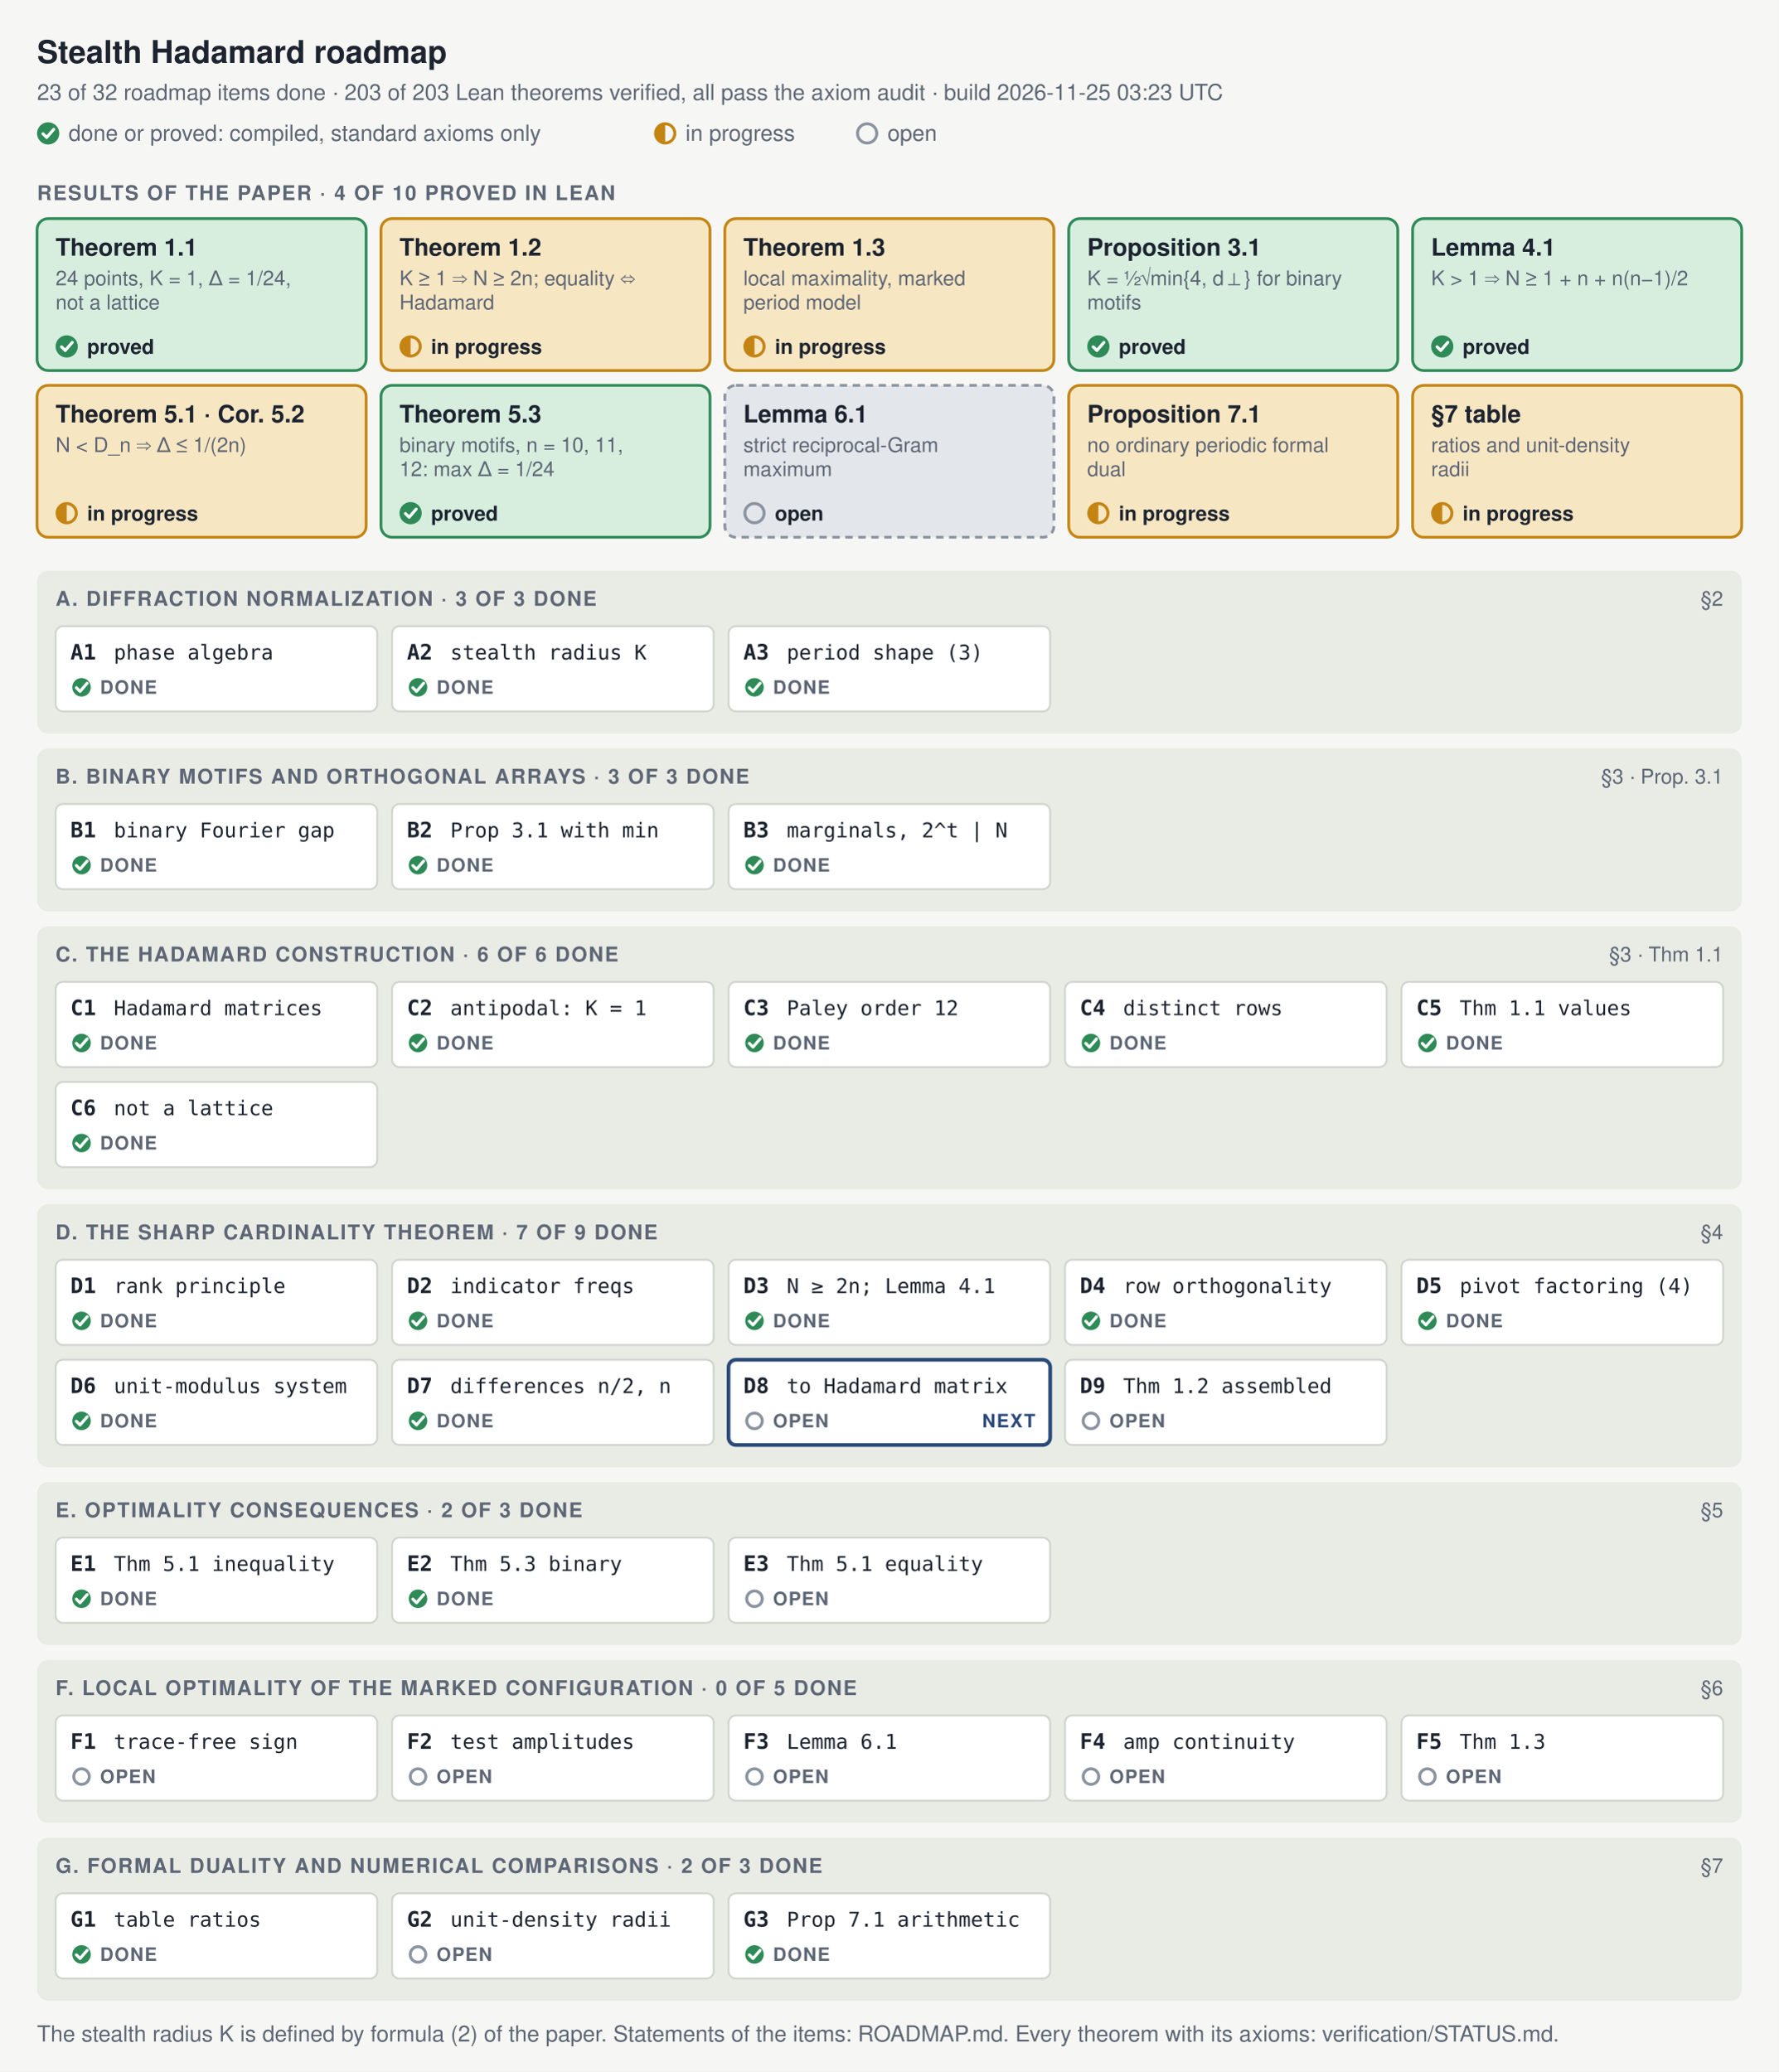
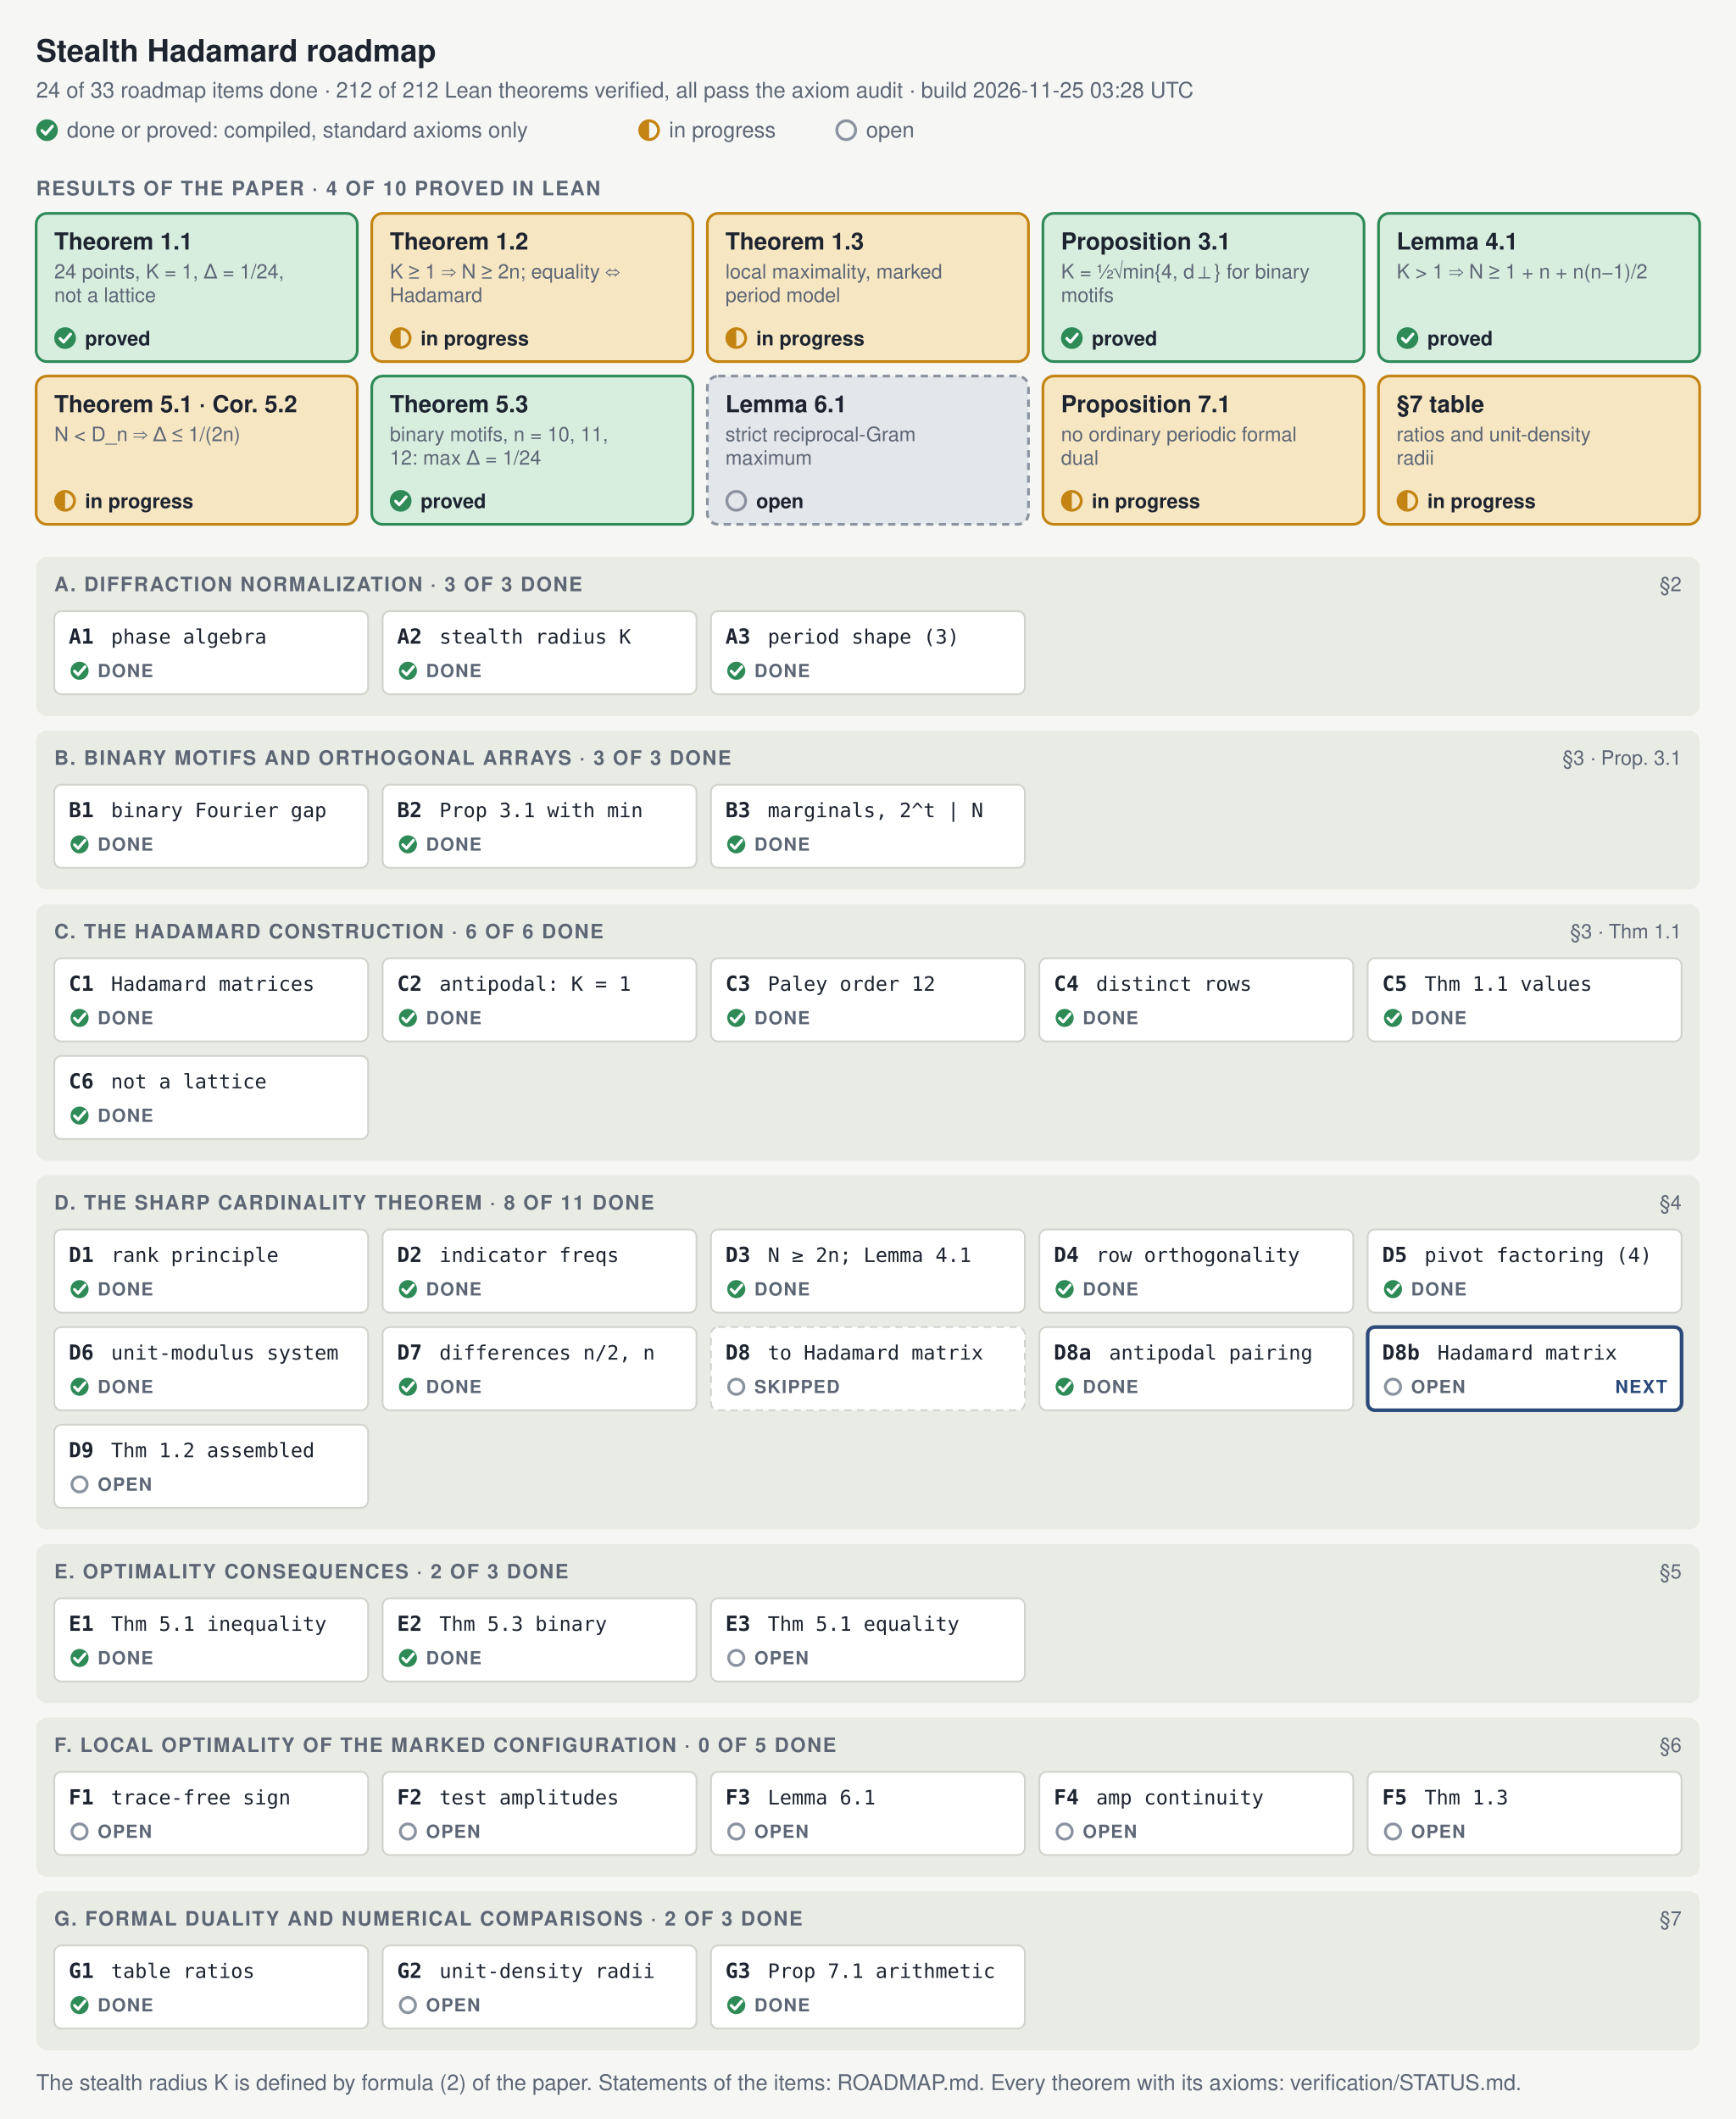
- <svg xmlns="http://www.w3.org/2000/svg" viewBox="0 0 960 1118" width="960" height="1118" role="img" aria-labelledby="rm-t rm-d" font-family="-apple-system, Segoe UI, Helvetica, Arial, sans-serif">
+ <svg xmlns="http://www.w3.org/2000/svg" viewBox="0 0 960 1172" width="960" height="1172" role="img" aria-labelledby="rm-t rm-d" font-family="-apple-system, Segoe UI, Helvetica, Arial, sans-serif">
  <style>.bg{fill:#f6f7f4}.band{fill:#e9ebe5}.box{fill:#fff;stroke:#d0d4cc}.tt{font-size:17px;font-weight:600;fill:#1d2430}.sm{font-size:12px;fill:#5d6675}.lbl{font-size:11px;font-weight:600;letter-spacing:.07em;fill:#5d6675}.ref{font-size:11px;fill:#5d6675}.rn{font-size:13px;font-weight:600;fill:#1d2430}.rs{font-size:11px;fill:#5d6675}.st{font-size:11px;font-weight:600;fill:#1d2430}.id{font-family:ui-monospace, Menlo, Consolas, monospace;font-size:11.5px;font-weight:600;fill:#1d2430}.nm{font-family:ui-monospace, Menlo, Consolas, monospace;font-size:11px;fill:#1d2430}.ct{font-size:10px;font-weight:600;letter-spacing:.06em;fill:#5d6675}.ct.nx{fill:#2b4a7a}.next{stroke:#2b4a7a;stroke-width:2}.dash{stroke-dasharray:4 3}.g{fill:#2e8a57}.a{fill:#c48413}.s{fill:#8b93a1}.gs{stroke:#2e8a57}.as{stroke:#c48413}.ss{stroke:#8b93a1}.rg{fill:#d7eedf;stroke:#2e8a57;stroke-width:1.5}.ra{fill:#f7e6c2;stroke:#c48413;stroke-width:1.5}.ro{fill:#e3e6ea;stroke:#8b93a1;stroke-width:1.5;stroke-dasharray:4 3}.ic{fill:none;stroke-width:1.6}.ck{fill:none;stroke:#fff;stroke-width:1.6;stroke-linecap:round;stroke-linejoin:round}@media (prefers-color-scheme: dark){.bg{fill:#14181f}.band{fill:#1a1f27}.box{fill:#1b2029;stroke:#2e3542}.tt,.rn,.st,.id,.nm{fill:#e4e7ec}.sm,.lbl,.ref,.rs,.ct{fill:#9aa3b2}.ct.nx{fill:#8fb0e6}.next{stroke:#8fb0e6}.g{fill:#5cc08a}.a{fill:#e6a93c}.s{fill:#8e97a6}.gs{stroke:#5cc08a}.as{stroke:#e6a93c}.ss{stroke:#8e97a6}.rg{fill:#1e3a2b;stroke:#5cc08a}.ra{fill:#3d3018;stroke:#e6a93c}.ro{fill:#262c36;stroke:#8e97a6}.ck{stroke:#14181f}}</style>
-   <rect class="bg" x="0" y="0" width="960" height="1118" />
+   <rect class="bg" x="0" y="0" width="960" height="1172" />
  <text x="20" y="34" class="tt">Stealth Hadamard roadmap</text>
-   <text x="20" y="54" class="sm">23 of 32 roadmap items done · 203 of 203 Lean theorems verified, all pass the axiom audit · build 2026-11-25 03:23 UTC</text>
+   <text x="20" y="54" class="sm">24 of 33 roadmap items done · 212 of 212 Lean theorems verified, all pass the axiom audit · build 2026-11-25 03:28 UTC</text>
  <circle class="g" cx="26" cy="72" r="6" />
  <path class="ck" d="M23.2 72.2 l2 2 l3.8 -4.4" />
  <text x="37" y="76" class="sm">done or proved: compiled, standard axioms only</text>
  <circle class="ic as" cx="359" cy="72" r="5.2" />
  <path class="a" d="M359 66.8 a5.2 5.2 0 0 0 0 10.4 z" />
  <text x="370" y="76" class="sm">in progress</text>
  <circle class="ic ss" cx="468" cy="72" r="5.2" />
  <text x="479" y="76" class="sm">open</text>
  <text x="20" y="108" class="lbl">RESULTS OF THE PAPER · 4 OF 10 PROVED IN LEAN</text>
  <rect class="rg" x="20.0" y="118" width="177.6" height="82" rx="6" />
  <text x="30.0" y="138" class="rn">Theorem 1.1</text>
  <text x="30.0" y="154" class="rs">24 points, K = 1, Δ = 1/24,</text>
  <text x="30.0" y="167" class="rs">not a lattice</text>
  <circle class="g" cx="36.0" cy="187" r="6" />
  <path class="ck" d="M33.2 187.2 l2 2 l3.8 -4.4" />
  <text x="47.0" y="191" class="st">proved</text>
  <rect class="ra" x="205.6" y="118" width="177.6" height="82" rx="6" />
  <text x="215.6" y="138" class="rn">Theorem 1.2</text>
  <text x="215.6" y="154" class="rs">K ≥ 1 ⇒ N ≥ 2n; equality ⇔</text>
  <text x="215.6" y="167" class="rs">Hadamard</text>
  <circle class="ic as" cx="221.6" cy="187" r="5.2" />
  <path class="a" d="M221.6 181.8 a5.2 5.2 0 0 0 0 10.4 z" />
  <text x="232.6" y="191" class="st">in progress</text>
  <rect class="ra" x="391.2" y="118" width="177.6" height="82" rx="6" />
  <text x="401.2" y="138" class="rn">Theorem 1.3</text>
  <text x="401.2" y="154" class="rs">local maximality, marked</text>
  <text x="401.2" y="167" class="rs">period model</text>
  <circle class="ic as" cx="407.2" cy="187" r="5.2" />
  <path class="a" d="M407.2 181.8 a5.2 5.2 0 0 0 0 10.4 z" />
  <text x="418.2" y="191" class="st">in progress</text>
  <rect class="rg" x="576.8" y="118" width="177.6" height="82" rx="6" />
  <text x="586.8" y="138" class="rn">Proposition 3.1</text>
  <text x="586.8" y="154" class="rs">K = ½√min{4, d⊥} for binary</text>
  <text x="586.8" y="167" class="rs">motifs</text>
  <circle class="g" cx="592.8" cy="187" r="6" />
  <path class="ck" d="M590.0 187.2 l2 2 l3.8 -4.4" />
  <text x="603.8" y="191" class="st">proved</text>
  <rect class="rg" x="762.4" y="118" width="177.6" height="82" rx="6" />
  <text x="772.4" y="138" class="rn">Lemma 4.1</text>
  <text x="772.4" y="154" class="rs">K &gt; 1 ⇒ N ≥ 1 + n + n(n−1)/2</text>
  <circle class="g" cx="778.4" cy="187" r="6" />
  <path class="ck" d="M775.6 187.2 l2 2 l3.8 -4.4" />
  <text x="789.4" y="191" class="st">proved</text>
  <rect class="ra" x="20.0" y="208" width="177.6" height="82" rx="6" />
  <text x="30.0" y="228" class="rn">Theorem 5.1 · Cor. 5.2</text>
  <text x="30.0" y="244" class="rs">N &lt; D_n ⇒ Δ ≤ 1/(2n)</text>
  <circle class="ic as" cx="36.0" cy="277" r="5.2" />
  <path class="a" d="M36.0 271.8 a5.2 5.2 0 0 0 0 10.4 z" />
  <text x="47.0" y="281" class="st">in progress</text>
  <rect class="rg" x="205.6" y="208" width="177.6" height="82" rx="6" />
  <text x="215.6" y="228" class="rn">Theorem 5.3</text>
  <text x="215.6" y="244" class="rs">binary motifs, n = 10, 11,</text>
  <text x="215.6" y="257" class="rs">12: max Δ = 1/24</text>
  <circle class="g" cx="221.6" cy="277" r="6" />
  <path class="ck" d="M218.8 277.2 l2 2 l3.8 -4.4" />
  <text x="232.6" y="281" class="st">proved</text>
  <rect class="ro" x="391.2" y="208" width="177.6" height="82" rx="6" />
  <text x="401.2" y="228" class="rn">Lemma 6.1</text>
  <text x="401.2" y="244" class="rs">strict reciprocal-Gram</text>
  <text x="401.2" y="257" class="rs">maximum</text>
  <circle class="ic ss" cx="407.2" cy="277" r="5.2" />
  <text x="418.2" y="281" class="st">open</text>
  <rect class="ra" x="576.8" y="208" width="177.6" height="82" rx="6" />
  <text x="586.8" y="228" class="rn">Proposition 7.1</text>
  <text x="586.8" y="244" class="rs">no ordinary periodic formal</text>
  <text x="586.8" y="257" class="rs">dual</text>
  <circle class="ic as" cx="592.8" cy="277" r="5.2" />
  <path class="a" d="M592.8 271.8 a5.2 5.2 0 0 0 0 10.4 z" />
  <text x="603.8" y="281" class="st">in progress</text>
  <rect class="ra" x="762.4" y="208" width="177.6" height="82" rx="6" />
  <text x="772.4" y="228" class="rn">§7 table</text>
  <text x="772.4" y="244" class="rs">ratios and unit-density</text>
  <text x="772.4" y="257" class="rs">radii</text>
  <circle class="ic as" cx="778.4" cy="277" r="5.2" />
  <path class="a" d="M778.4 271.8 a5.2 5.2 0 0 0 0 10.4 z" />
  <text x="789.4" y="281" class="st">in progress</text>
  <rect class="band" x="20" y="308" width="920" height="88" rx="6" />
  <text x="30" y="327" class="lbl">A. DIFFRACTION NORMALIZATION · 3 OF 3 DONE</text>
  <text x="930" y="327" class="ref" text-anchor="end">§2</text>
  <rect class="box" x="30.0" y="338" width="173.6" height="46" rx="4" />
  <text x="38.0" y="356" class="id">A1</text>
  <text x="61.4" y="356" class="nm">phase algebra</text>
  <circle class="g" cx="44.0" cy="371" r="5" />
  <path class="ck" d="M41.2 371.2 l2 2 l3.8 -4.4" />
  <text x="54.0" y="374.5" class="ct">DONE</text>
  <rect class="box" x="211.6" y="338" width="173.6" height="46" rx="4" />
  <text x="219.6" y="356" class="id">A2</text>
  <text x="243.0" y="356" class="nm">stealth radius K</text>
  <circle class="g" cx="225.6" cy="371" r="5" />
  <path class="ck" d="M222.8 371.2 l2 2 l3.8 -4.4" />
  <text x="235.6" y="374.5" class="ct">DONE</text>
  <rect class="box" x="393.2" y="338" width="173.6" height="46" rx="4" />
  <text x="401.2" y="356" class="id">A3</text>
  <text x="424.6" y="356" class="nm">period shape (3)</text>
  <circle class="g" cx="407.2" cy="371" r="5" />
  <path class="ck" d="M404.4 371.2 l2 2 l3.8 -4.4" />
  <text x="417.2" y="374.5" class="ct">DONE</text>
  <rect class="band" x="20" y="404" width="920" height="88" rx="6" />
  <text x="30" y="423" class="lbl">B. BINARY MOTIFS AND ORTHOGONAL ARRAYS · 3 OF 3 DONE</text>
  <text x="930" y="423" class="ref" text-anchor="end">§3 · Prop. 3.1</text>
  <rect class="box" x="30.0" y="434" width="173.6" height="46" rx="4" />
  <text x="38.0" y="452" class="id">B1</text>
  <text x="61.4" y="452" class="nm">binary Fourier gap</text>
  <circle class="g" cx="44.0" cy="467" r="5" />
  <path class="ck" d="M41.2 467.2 l2 2 l3.8 -4.4" />
  <text x="54.0" y="470.5" class="ct">DONE</text>
  <rect class="box" x="211.6" y="434" width="173.6" height="46" rx="4" />
  <text x="219.6" y="452" class="id">B2</text>
  <text x="243.0" y="452" class="nm">Prop 3.1 with min</text>
  <circle class="g" cx="225.6" cy="467" r="5" />
  <path class="ck" d="M222.8 467.2 l2 2 l3.8 -4.4" />
  <text x="235.6" y="470.5" class="ct">DONE</text>
  <rect class="box" x="393.2" y="434" width="173.6" height="46" rx="4" />
  <text x="401.2" y="452" class="id">B3</text>
  <text x="424.6" y="452" class="nm">marginals, 2^t | N</text>
  <circle class="g" cx="407.2" cy="467" r="5" />
  <path class="ck" d="M404.4 467.2 l2 2 l3.8 -4.4" />
  <text x="417.2" y="470.5" class="ct">DONE</text>
  <rect class="band" x="20" y="500" width="920" height="142" rx="6" />
  <text x="30" y="519" class="lbl">C. THE HADAMARD CONSTRUCTION · 6 OF 6 DONE</text>
  <text x="930" y="519" class="ref" text-anchor="end">§3 · Thm 1.1</text>
  <rect class="box" x="30.0" y="530" width="173.6" height="46" rx="4" />
  <text x="38.0" y="548" class="id">C1</text>
  <text x="61.4" y="548" class="nm">Hadamard matrices</text>
  <circle class="g" cx="44.0" cy="563" r="5" />
  <path class="ck" d="M41.2 563.2 l2 2 l3.8 -4.4" />
  <text x="54.0" y="566.5" class="ct">DONE</text>
  <rect class="box" x="211.6" y="530" width="173.6" height="46" rx="4" />
  <text x="219.6" y="548" class="id">C2</text>
  <text x="243.0" y="548" class="nm">antipodal: K = 1</text>
  <circle class="g" cx="225.6" cy="563" r="5" />
  <path class="ck" d="M222.8 563.2 l2 2 l3.8 -4.4" />
  <text x="235.6" y="566.5" class="ct">DONE</text>
  <rect class="box" x="393.2" y="530" width="173.6" height="46" rx="4" />
  <text x="401.2" y="548" class="id">C3</text>
  <text x="424.6" y="548" class="nm">Paley order 12</text>
  <circle class="g" cx="407.2" cy="563" r="5" />
  <path class="ck" d="M404.4 563.2 l2 2 l3.8 -4.4" />
  <text x="417.2" y="566.5" class="ct">DONE</text>
  <rect class="box" x="574.8" y="530" width="173.6" height="46" rx="4" />
  <text x="582.8" y="548" class="id">C4</text>
  <text x="606.2" y="548" class="nm">distinct rows</text>
  <circle class="g" cx="588.8" cy="563" r="5" />
  <path class="ck" d="M586.0 563.2 l2 2 l3.8 -4.4" />
  <text x="598.8" y="566.5" class="ct">DONE</text>
  <rect class="box" x="756.4" y="530" width="173.6" height="46" rx="4" />
  <text x="764.4" y="548" class="id">C5</text>
  <text x="787.8" y="548" class="nm">Thm 1.1 values</text>
  <circle class="g" cx="770.4" cy="563" r="5" />
  <path class="ck" d="M767.6 563.2 l2 2 l3.8 -4.4" />
  <text x="780.4" y="566.5" class="ct">DONE</text>
  <rect class="box" x="30.0" y="584" width="173.6" height="46" rx="4" />
  <text x="38.0" y="602" class="id">C6</text>
  <text x="61.4" y="602" class="nm">not a lattice</text>
  <circle class="g" cx="44.0" cy="617" r="5" />
  <path class="ck" d="M41.2 617.2 l2 2 l3.8 -4.4" />
  <text x="54.0" y="620.5" class="ct">DONE</text>
-   <rect class="band" x="20" y="650" width="920" height="142" rx="6" />
-   <text x="30" y="669" class="lbl">D. THE SHARP CARDINALITY THEOREM · 7 OF 9 DONE</text>
+   <rect class="band" x="20" y="650" width="920" height="196" rx="6" />
+   <text x="30" y="669" class="lbl">D. THE SHARP CARDINALITY THEOREM · 8 OF 11 DONE</text>
  <text x="930" y="669" class="ref" text-anchor="end">§4</text>
  <rect class="box" x="30.0" y="680" width="173.6" height="46" rx="4" />
  <text x="38.0" y="698" class="id">D1</text>
  <text x="61.4" y="698" class="nm">rank principle</text>
  <circle class="g" cx="44.0" cy="713" r="5" />
  <path class="ck" d="M41.2 713.2 l2 2 l3.8 -4.4" />
  <text x="54.0" y="716.5" class="ct">DONE</text>
  <rect class="box" x="211.6" y="680" width="173.6" height="46" rx="4" />
  <text x="219.6" y="698" class="id">D2</text>
  <text x="243.0" y="698" class="nm">indicator freqs</text>
  <circle class="g" cx="225.6" cy="713" r="5" />
  <path class="ck" d="M222.8 713.2 l2 2 l3.8 -4.4" />
  <text x="235.6" y="716.5" class="ct">DONE</text>
  <rect class="box" x="393.2" y="680" width="173.6" height="46" rx="4" />
  <text x="401.2" y="698" class="id">D3</text>
  <text x="424.6" y="698" class="nm">N ≥ 2n; Lemma 4.1</text>
  <circle class="g" cx="407.2" cy="713" r="5" />
  <path class="ck" d="M404.4 713.2 l2 2 l3.8 -4.4" />
  <text x="417.2" y="716.5" class="ct">DONE</text>
  <rect class="box" x="574.8" y="680" width="173.6" height="46" rx="4" />
  <text x="582.8" y="698" class="id">D4</text>
  <text x="606.2" y="698" class="nm">row orthogonality</text>
  <circle class="g" cx="588.8" cy="713" r="5" />
  <path class="ck" d="M586.0 713.2 l2 2 l3.8 -4.4" />
  <text x="598.8" y="716.5" class="ct">DONE</text>
  <rect class="box" x="756.4" y="680" width="173.6" height="46" rx="4" />
  <text x="764.4" y="698" class="id">D5</text>
  <text x="787.8" y="698" class="nm">pivot factoring (4)</text>
  <circle class="g" cx="770.4" cy="713" r="5" />
  <path class="ck" d="M767.6 713.2 l2 2 l3.8 -4.4" />
  <text x="780.4" y="716.5" class="ct">DONE</text>
  <rect class="box" x="30.0" y="734" width="173.6" height="46" rx="4" />
  <text x="38.0" y="752" class="id">D6</text>
  <text x="61.4" y="752" class="nm">unit-modulus system</text>
  <circle class="g" cx="44.0" cy="767" r="5" />
  <path class="ck" d="M41.2 767.2 l2 2 l3.8 -4.4" />
  <text x="54.0" y="770.5" class="ct">DONE</text>
  <rect class="box" x="211.6" y="734" width="173.6" height="46" rx="4" />
  <text x="219.6" y="752" class="id">D7</text>
  <text x="243.0" y="752" class="nm">differences n/2, n</text>
  <circle class="g" cx="225.6" cy="767" r="5" />
  <path class="ck" d="M222.8 767.2 l2 2 l3.8 -4.4" />
  <text x="235.6" y="770.5" class="ct">DONE</text>
-   <rect class="box next" x="393.2" y="734" width="173.6" height="46" rx="4" />
+   <rect class="box dash" x="393.2" y="734" width="173.6" height="46" rx="4" />
  <text x="401.2" y="752" class="id">D8</text>
  <text x="424.6" y="752" class="nm">to Hadamard matrix</text>
  <circle class="ic ss" cx="407.2" cy="767" r="4.2" />
-   <text x="417.2" y="770.5" class="ct">OPEN</text>
-   <text x="558.8" y="770.5" class="ct nx" text-anchor="end">NEXT</text>
+   <text x="417.2" y="770.5" class="ct">SKIPPED</text>
  <rect class="box" x="574.8" y="734" width="173.6" height="46" rx="4" />
-   <text x="582.8" y="752" class="id">D9</text>
-   <text x="606.2" y="752" class="nm">Thm 1.2 assembled</text>
-   <circle class="ic ss" cx="588.8" cy="767" r="4.2" />
-   <text x="598.8" y="770.5" class="ct">OPEN</text>
-   <rect class="band" x="20" y="800" width="920" height="88" rx="6" />
-   <text x="30" y="819" class="lbl">E. OPTIMALITY CONSEQUENCES · 2 OF 3 DONE</text>
-   <text x="930" y="819" class="ref" text-anchor="end">§5</text>
-   <rect class="box" x="30.0" y="830" width="173.6" height="46" rx="4" />
-   <text x="38.0" y="848" class="id">E1</text>
-   <text x="61.4" y="848" class="nm">Thm 5.1 inequality</text>
-   <circle class="g" cx="44.0" cy="863" r="5" />
-   <path class="ck" d="M41.2 863.2 l2 2 l3.8 -4.4" />
-   <text x="54.0" y="866.5" class="ct">DONE</text>
-   <rect class="box" x="211.6" y="830" width="173.6" height="46" rx="4" />
-   <text x="219.6" y="848" class="id">E2</text>
-   <text x="243.0" y="848" class="nm">Thm 5.3 binary</text>
-   <circle class="g" cx="225.6" cy="863" r="5" />
-   <path class="ck" d="M222.8 863.2 l2 2 l3.8 -4.4" />
-   <text x="235.6" y="866.5" class="ct">DONE</text>
-   <rect class="box" x="393.2" y="830" width="173.6" height="46" rx="4" />
-   <text x="401.2" y="848" class="id">E3</text>
-   <text x="424.6" y="848" class="nm">Thm 5.1 equality</text>
-   <circle class="ic ss" cx="407.2" cy="863" r="4.2" />
-   <text x="417.2" y="866.5" class="ct">OPEN</text>
-   <rect class="band" x="20" y="896" width="920" height="88" rx="6" />
-   <text x="30" y="915" class="lbl">F. LOCAL OPTIMALITY OF THE MARKED CONFIGURATION · 0 OF 5 DONE</text>
-   <text x="930" y="915" class="ref" text-anchor="end">§6</text>
-   <rect class="box" x="30.0" y="926" width="173.6" height="46" rx="4" />
-   <text x="38.0" y="944" class="id">F1</text>
-   <text x="61.4" y="944" class="nm">trace-free sign</text>
-   <circle class="ic ss" cx="44.0" cy="959" r="4.2" />
-   <text x="54.0" y="962.5" class="ct">OPEN</text>
-   <rect class="box" x="211.6" y="926" width="173.6" height="46" rx="4" />
-   <text x="219.6" y="944" class="id">F2</text>
-   <text x="243.0" y="944" class="nm">test amplitudes</text>
-   <circle class="ic ss" cx="225.6" cy="959" r="4.2" />
-   <text x="235.6" y="962.5" class="ct">OPEN</text>
-   <rect class="box" x="393.2" y="926" width="173.6" height="46" rx="4" />
-   <text x="401.2" y="944" class="id">F3</text>
-   <text x="424.6" y="944" class="nm">Lemma 6.1</text>
-   <circle class="ic ss" cx="407.2" cy="959" r="4.2" />
-   <text x="417.2" y="962.5" class="ct">OPEN</text>
-   <rect class="box" x="574.8" y="926" width="173.6" height="46" rx="4" />
-   <text x="582.8" y="944" class="id">F4</text>
-   <text x="606.2" y="944" class="nm">amp continuity</text>
-   <circle class="ic ss" cx="588.8" cy="959" r="4.2" />
-   <text x="598.8" y="962.5" class="ct">OPEN</text>
-   <rect class="box" x="756.4" y="926" width="173.6" height="46" rx="4" />
-   <text x="764.4" y="944" class="id">F5</text>
-   <text x="787.8" y="944" class="nm">Thm 1.3</text>
-   <circle class="ic ss" cx="770.4" cy="959" r="4.2" />
-   <text x="780.4" y="962.5" class="ct">OPEN</text>
-   <rect class="band" x="20" y="992" width="920" height="88" rx="6" />
-   <text x="30" y="1011" class="lbl">G. FORMAL DUALITY AND NUMERICAL COMPARISONS · 2 OF 3 DONE</text>
-   <text x="930" y="1011" class="ref" text-anchor="end">§7</text>
-   <rect class="box" x="30.0" y="1022" width="173.6" height="46" rx="4" />
-   <text x="38.0" y="1040" class="id">G1</text>
-   <text x="61.4" y="1040" class="nm">table ratios</text>
-   <circle class="g" cx="44.0" cy="1055" r="5" />
-   <path class="ck" d="M41.2 1055.2 l2 2 l3.8 -4.4" />
-   <text x="54.0" y="1058.5" class="ct">DONE</text>
-   <rect class="box" x="211.6" y="1022" width="173.6" height="46" rx="4" />
-   <text x="219.6" y="1040" class="id">G2</text>
-   <text x="243.0" y="1040" class="nm">unit-density radii</text>
-   <circle class="ic ss" cx="225.6" cy="1055" r="4.2" />
-   <text x="235.6" y="1058.5" class="ct">OPEN</text>
-   <rect class="box" x="393.2" y="1022" width="173.6" height="46" rx="4" />
-   <text x="401.2" y="1040" class="id">G3</text>
-   <text x="424.6" y="1040" class="nm">Prop 7.1 arithmetic</text>
-   <circle class="g" cx="407.2" cy="1055" r="5" />
-   <path class="ck" d="M404.4 1055.2 l2 2 l3.8 -4.4" />
-   <text x="417.2" y="1058.5" class="ct">DONE</text>
-   <text x="20" y="1102" class="sm">The stealth radius K is defined by formula (2) of the paper. Statements of the items: ROADMAP.md. Every theorem with its axioms: verification/STATUS.md.</text>
+   <text x="582.8" y="752" class="id">D8a</text>
+   <text x="613.4" y="752" class="nm">antipodal pairing</text>
+   <circle class="g" cx="588.8" cy="767" r="5" />
+   <path class="ck" d="M586.0 767.2 l2 2 l3.8 -4.4" />
+   <text x="598.8" y="770.5" class="ct">DONE</text>
+   <rect class="box next" x="756.4" y="734" width="173.6" height="46" rx="4" />
+   <text x="764.4" y="752" class="id">D8b</text>
+   <text x="795.0" y="752" class="nm">Hadamard matrix</text>
+   <circle class="ic ss" cx="770.4" cy="767" r="4.2" />
+   <text x="780.4" y="770.5" class="ct">OPEN</text>
+   <text x="922.0" y="770.5" class="ct nx" text-anchor="end">NEXT</text>
+   <rect class="box" x="30.0" y="788" width="173.6" height="46" rx="4" />
+   <text x="38.0" y="806" class="id">D9</text>
+   <text x="61.4" y="806" class="nm">Thm 1.2 assembled</text>
+   <circle class="ic ss" cx="44.0" cy="821" r="4.2" />
+   <text x="54.0" y="824.5" class="ct">OPEN</text>
+   <rect class="band" x="20" y="854" width="920" height="88" rx="6" />
+   <text x="30" y="873" class="lbl">E. OPTIMALITY CONSEQUENCES · 2 OF 3 DONE</text>
+   <text x="930" y="873" class="ref" text-anchor="end">§5</text>
+   <rect class="box" x="30.0" y="884" width="173.6" height="46" rx="4" />
+   <text x="38.0" y="902" class="id">E1</text>
+   <text x="61.4" y="902" class="nm">Thm 5.1 inequality</text>
+   <circle class="g" cx="44.0" cy="917" r="5" />
+   <path class="ck" d="M41.2 917.2 l2 2 l3.8 -4.4" />
+   <text x="54.0" y="920.5" class="ct">DONE</text>
+   <rect class="box" x="211.6" y="884" width="173.6" height="46" rx="4" />
+   <text x="219.6" y="902" class="id">E2</text>
+   <text x="243.0" y="902" class="nm">Thm 5.3 binary</text>
+   <circle class="g" cx="225.6" cy="917" r="5" />
+   <path class="ck" d="M222.8 917.2 l2 2 l3.8 -4.4" />
+   <text x="235.6" y="920.5" class="ct">DONE</text>
+   <rect class="box" x="393.2" y="884" width="173.6" height="46" rx="4" />
+   <text x="401.2" y="902" class="id">E3</text>
+   <text x="424.6" y="902" class="nm">Thm 5.1 equality</text>
+   <circle class="ic ss" cx="407.2" cy="917" r="4.2" />
+   <text x="417.2" y="920.5" class="ct">OPEN</text>
+   <rect class="band" x="20" y="950" width="920" height="88" rx="6" />
+   <text x="30" y="969" class="lbl">F. LOCAL OPTIMALITY OF THE MARKED CONFIGURATION · 0 OF 5 DONE</text>
+   <text x="930" y="969" class="ref" text-anchor="end">§6</text>
+   <rect class="box" x="30.0" y="980" width="173.6" height="46" rx="4" />
+   <text x="38.0" y="998" class="id">F1</text>
+   <text x="61.4" y="998" class="nm">trace-free sign</text>
+   <circle class="ic ss" cx="44.0" cy="1013" r="4.2" />
+   <text x="54.0" y="1016.5" class="ct">OPEN</text>
+   <rect class="box" x="211.6" y="980" width="173.6" height="46" rx="4" />
+   <text x="219.6" y="998" class="id">F2</text>
+   <text x="243.0" y="998" class="nm">test amplitudes</text>
+   <circle class="ic ss" cx="225.6" cy="1013" r="4.2" />
+   <text x="235.6" y="1016.5" class="ct">OPEN</text>
+   <rect class="box" x="393.2" y="980" width="173.6" height="46" rx="4" />
+   <text x="401.2" y="998" class="id">F3</text>
+   <text x="424.6" y="998" class="nm">Lemma 6.1</text>
+   <circle class="ic ss" cx="407.2" cy="1013" r="4.2" />
+   <text x="417.2" y="1016.5" class="ct">OPEN</text>
+   <rect class="box" x="574.8" y="980" width="173.6" height="46" rx="4" />
+   <text x="582.8" y="998" class="id">F4</text>
+   <text x="606.2" y="998" class="nm">amp continuity</text>
+   <circle class="ic ss" cx="588.8" cy="1013" r="4.2" />
+   <text x="598.8" y="1016.5" class="ct">OPEN</text>
+   <rect class="box" x="756.4" y="980" width="173.6" height="46" rx="4" />
+   <text x="764.4" y="998" class="id">F5</text>
+   <text x="787.8" y="998" class="nm">Thm 1.3</text>
+   <circle class="ic ss" cx="770.4" cy="1013" r="4.2" />
+   <text x="780.4" y="1016.5" class="ct">OPEN</text>
+   <rect class="band" x="20" y="1046" width="920" height="88" rx="6" />
+   <text x="30" y="1065" class="lbl">G. FORMAL DUALITY AND NUMERICAL COMPARISONS · 2 OF 3 DONE</text>
+   <text x="930" y="1065" class="ref" text-anchor="end">§7</text>
+   <rect class="box" x="30.0" y="1076" width="173.6" height="46" rx="4" />
+   <text x="38.0" y="1094" class="id">G1</text>
+   <text x="61.4" y="1094" class="nm">table ratios</text>
+   <circle class="g" cx="44.0" cy="1109" r="5" />
+   <path class="ck" d="M41.2 1109.2 l2 2 l3.8 -4.4" />
+   <text x="54.0" y="1112.5" class="ct">DONE</text>
+   <rect class="box" x="211.6" y="1076" width="173.6" height="46" rx="4" />
+   <text x="219.6" y="1094" class="id">G2</text>
+   <text x="243.0" y="1094" class="nm">unit-density radii</text>
+   <circle class="ic ss" cx="225.6" cy="1109" r="4.2" />
+   <text x="235.6" y="1112.5" class="ct">OPEN</text>
+   <rect class="box" x="393.2" y="1076" width="173.6" height="46" rx="4" />
+   <text x="401.2" y="1094" class="id">G3</text>
+   <text x="424.6" y="1094" class="nm">Prop 7.1 arithmetic</text>
+   <circle class="g" cx="407.2" cy="1109" r="5" />
+   <path class="ck" d="M404.4 1109.2 l2 2 l3.8 -4.4" />
+   <text x="417.2" y="1112.5" class="ct">DONE</text>
+   <text x="20" y="1156" class="sm">The stealth radius K is defined by formula (2) of the paper. Statements of the items: ROADMAP.md. Every theorem with its axioms: verification/STATUS.md.</text>
</svg>
